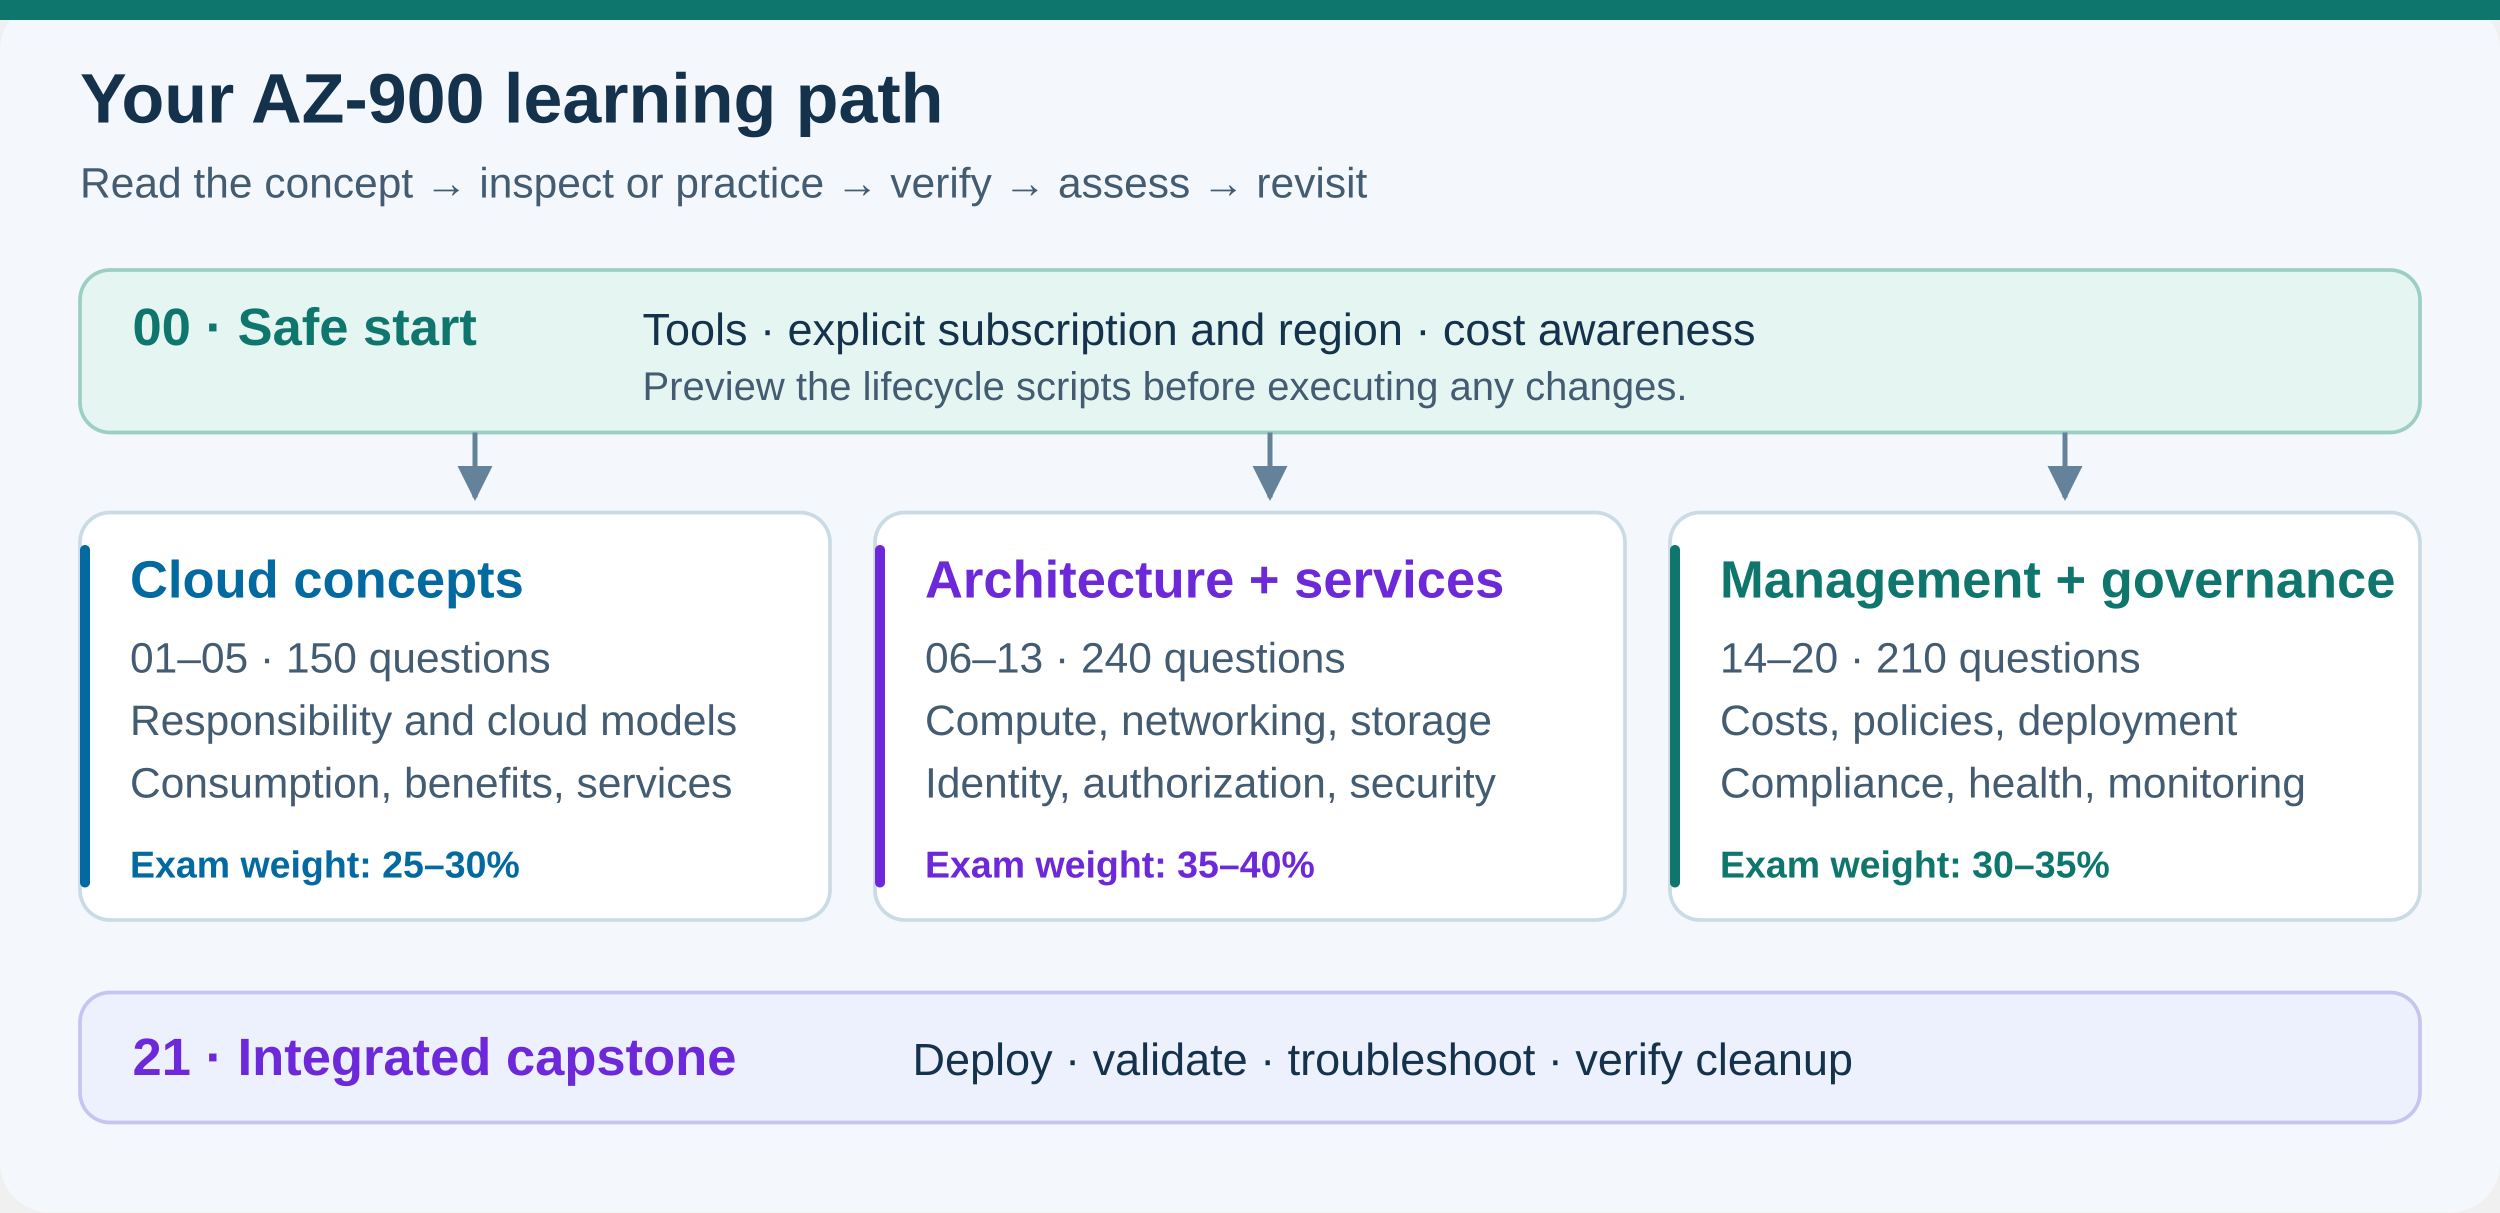
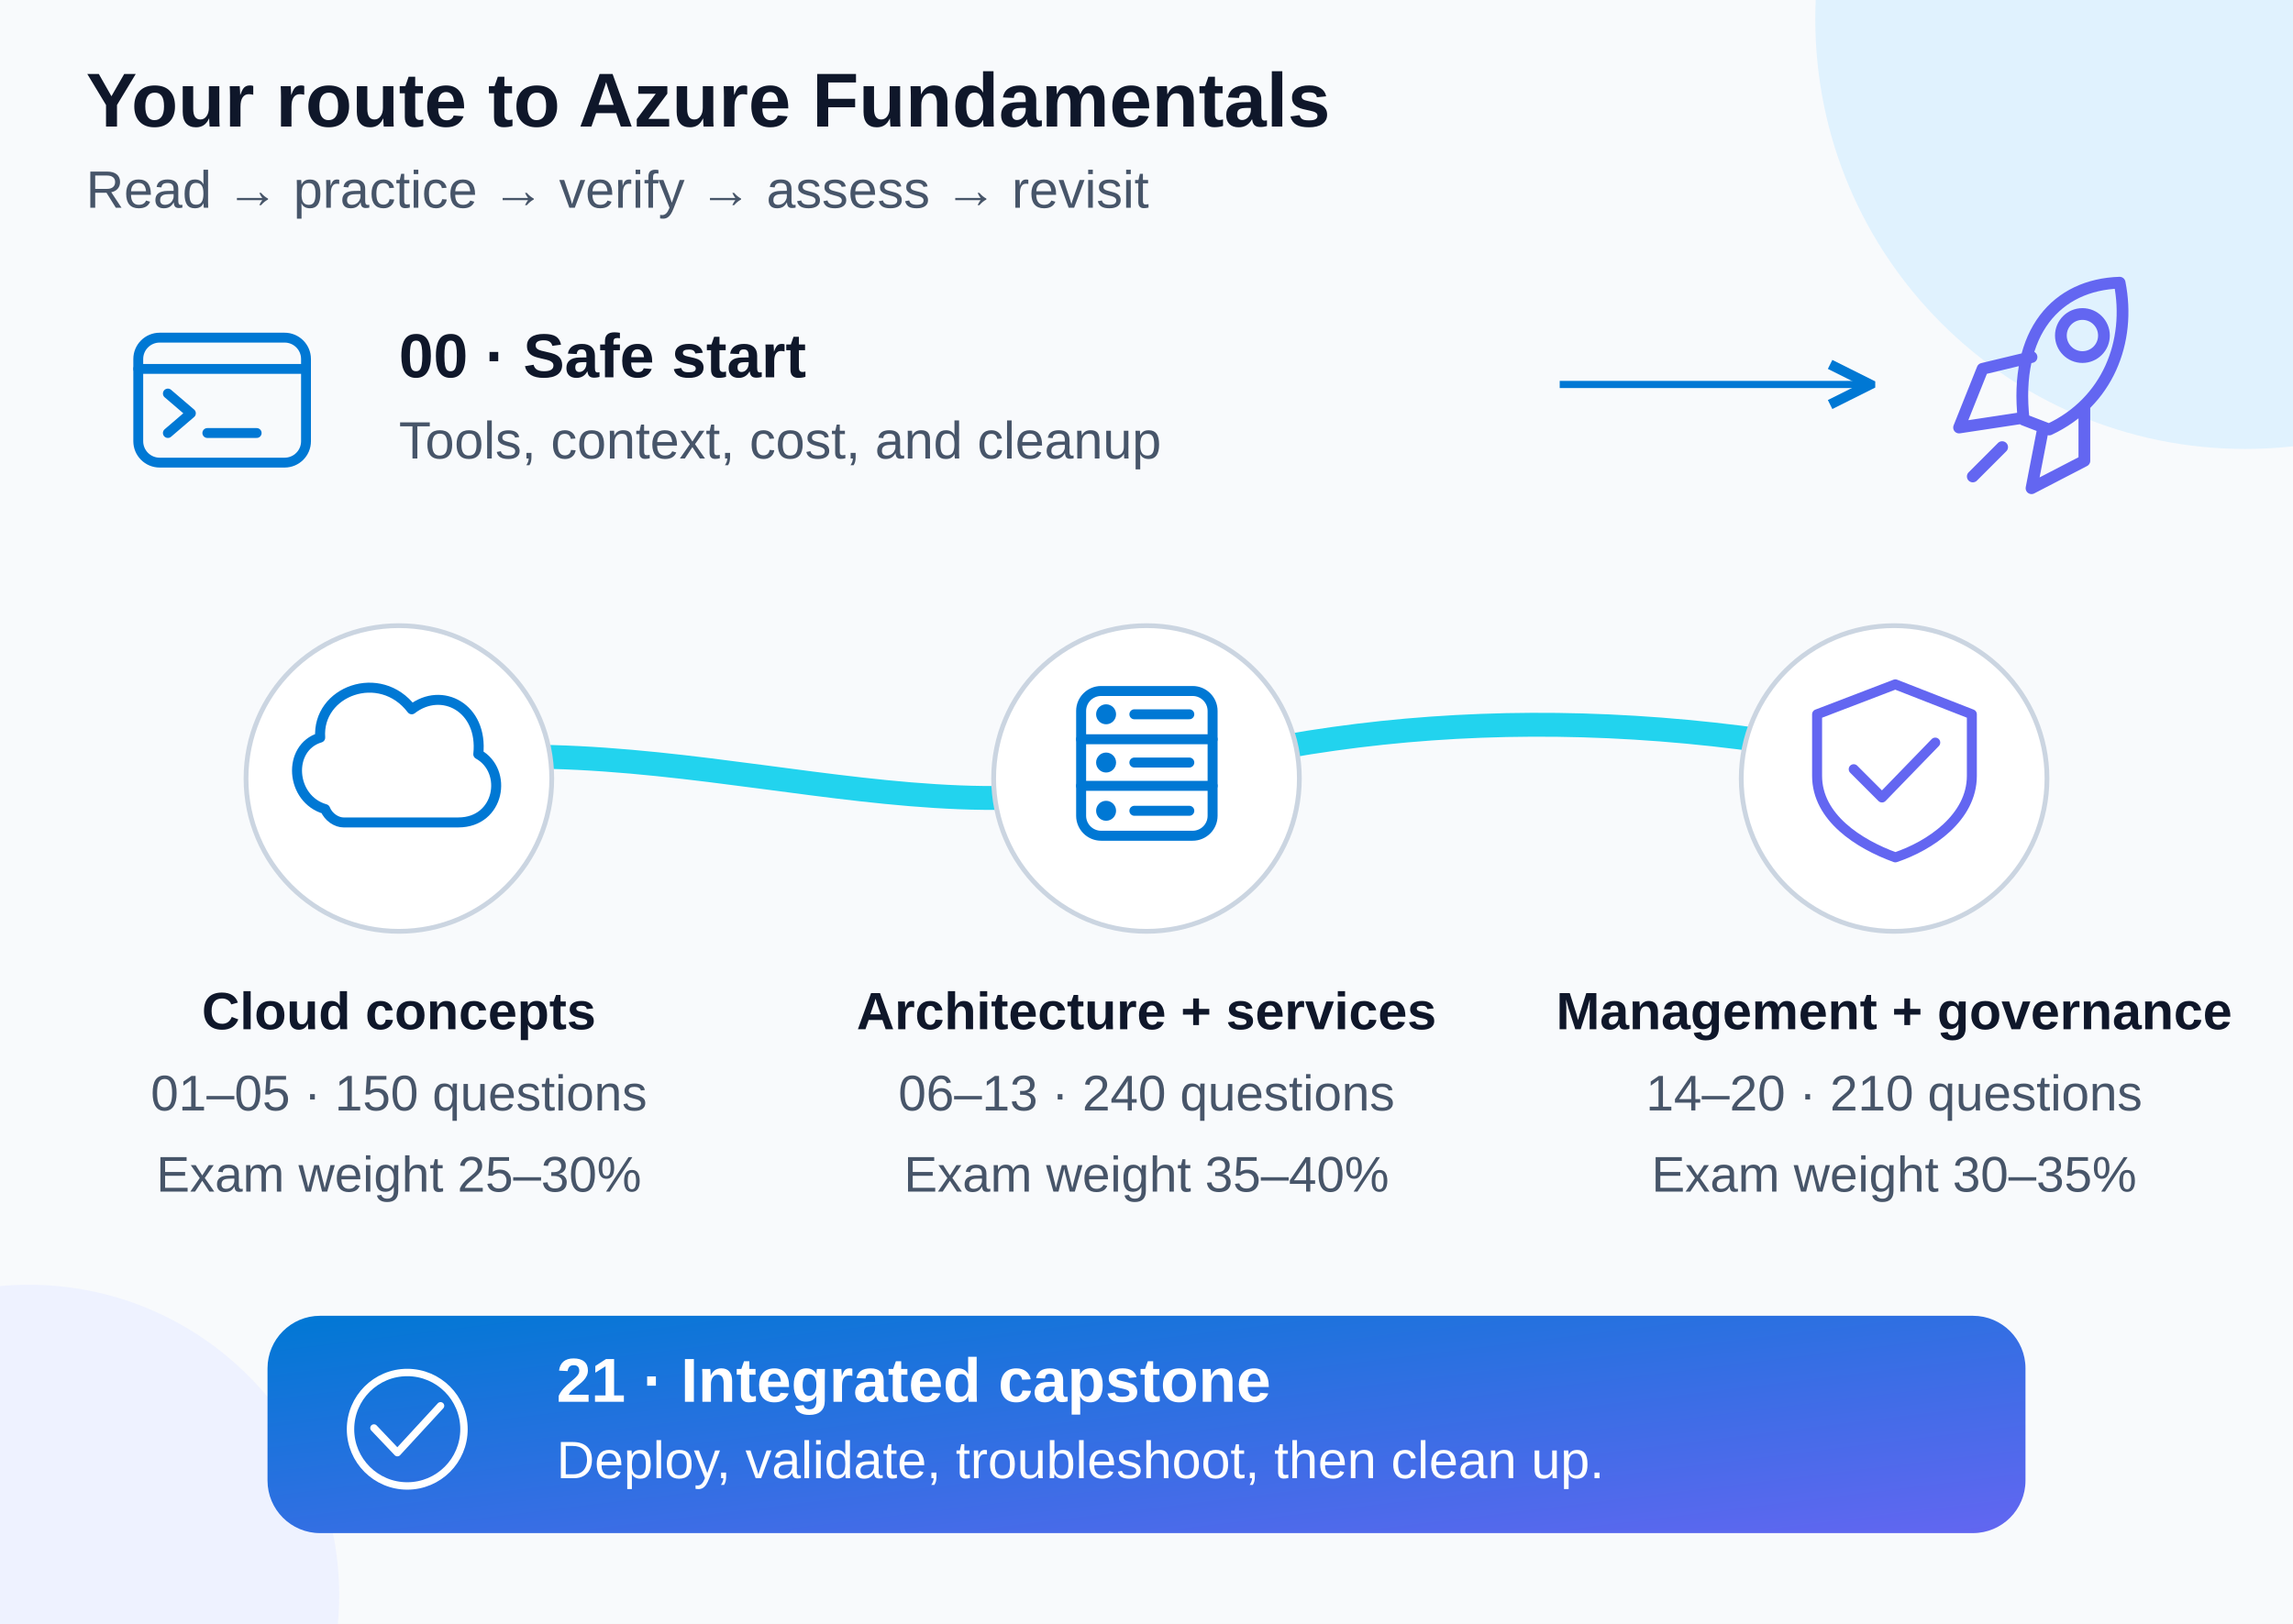
- <svg xmlns="http://www.w3.org/2000/svg" viewBox="0 0 1000 485" width="1000" height="485" role="img" aria-labelledby="title desc">
+ <svg xmlns="http://www.w3.org/2000/svg" viewBox="0 0 960 680" width="960" height="680" role="img" aria-labelledby="title desc">
  <defs>
-     <marker id="arrow" viewBox="0 0 10 10" refX="9" refY="5" markerWidth="7" markerHeight="7" orient="auto-start-reverse">
-       <path d="M 0 0 L 10 5 L 0 10 z" fill="#64839a" />
+     <linearGradient id="wash" x1="0" y1="0" x2="1" y2="1">
+       <stop stop-color="#EFF6FF" />
+       <stop offset="1" stop-color="#F5F3FF" />
+     </linearGradient>
+     <linearGradient id="blue" x1="0" y1="0" x2="1" y2="1">
+       <stop stop-color="#0078D4" />
+       <stop offset="1" stop-color="#6366F1" />
+     </linearGradient>
+     <marker id="arrow" viewBox="0 0 10 10" refX="9" refY="5" markerWidth="7" markerHeight="7" orient="auto">
+       <path d="M1 1L9 5L1 9" fill="none" stroke="#0078D4" stroke-width="2" />
    </marker>
  </defs>
-   <rect width="1000" height="485" rx="20" fill="#f4f8fc" />
-   <rect x="0" y="0" width="1000" height="8" fill="#0f766e" />
-   <text x="32" y="49" font-family="Segoe UI,Arial,sans-serif" font-size="28" fill="#15324d" font-weight="700" text-anchor="start">Your AZ-900 learning path</text>
-   <text x="32" y="79" font-family="Segoe UI,Arial,sans-serif" font-size="17" fill="#435c72" font-weight="400" text-anchor="start">Read the concept → inspect or practice → verify → assess → revisit</text>
-   <rect x="32" y="108" width="936" height="65" rx="12" fill="#e5f5f1" stroke="#9ccfc4" stroke-width="1.5" />
-   <text x="53" y="138" font-family="Segoe UI,Arial,sans-serif" font-size="21" fill="#0f766e" font-weight="700" text-anchor="start">00 · Safe start</text>
-   <text x="257" y="138" font-family="Segoe UI,Arial,sans-serif" font-size="18" fill="#15324d" font-weight="400" text-anchor="start">Tools · explicit subscription and region · cost awareness</text>
-   <text x="257" y="160" font-family="Segoe UI,Arial,sans-serif" font-size="16" fill="#435c72" font-weight="400" text-anchor="start">Preview the lifecycle scripts before executing any changes.</text>
-   <rect x="32" y="205" width="300" height="163" rx="12" fill="#ffffff" stroke="#cbdbe6" stroke-width="1.5" />
-   <rect x="32" y="218" width="4" height="137" rx="2" fill="#0369a1" />
-   <text x="52" y="239" font-family="Segoe UI,Arial,sans-serif" font-size="21" fill="#0369a1" font-weight="700" text-anchor="start">Cloud concepts</text>
-   <text x="52" y="269" font-family="Segoe UI,Arial,sans-serif" font-size="17" fill="#435c72" font-weight="400" text-anchor="start">01–05 · 150 questions</text>
-   <text x="52" y="294" font-family="Segoe UI,Arial,sans-serif" font-size="17" fill="#435c72" font-weight="400" text-anchor="start">Responsibility and cloud models</text>
-   <text x="52" y="319" font-family="Segoe UI,Arial,sans-serif" font-size="17" fill="#435c72" font-weight="400" text-anchor="start">Consumption, benefits, services</text>
-   <text x="52" y="351" font-family="Segoe UI,Arial,sans-serif" font-size="15" fill="#0369a1" font-weight="700" text-anchor="start">Exam weight: 25–30%</text>
-   <rect x="350" y="205" width="300" height="163" rx="12" fill="#ffffff" stroke="#cbdbe6" stroke-width="1.5" />
-   <rect x="350" y="218" width="4" height="137" rx="2" fill="#6d28d9" />
-   <text x="370" y="239" font-family="Segoe UI,Arial,sans-serif" font-size="21" fill="#6d28d9" font-weight="700" text-anchor="start">Architecture + services</text>
-   <text x="370" y="269" font-family="Segoe UI,Arial,sans-serif" font-size="17" fill="#435c72" font-weight="400" text-anchor="start">06–13 · 240 questions</text>
-   <text x="370" y="294" font-family="Segoe UI,Arial,sans-serif" font-size="17" fill="#435c72" font-weight="400" text-anchor="start">Compute, networking, storage</text>
-   <text x="370" y="319" font-family="Segoe UI,Arial,sans-serif" font-size="17" fill="#435c72" font-weight="400" text-anchor="start">Identity, authorization, security</text>
-   <text x="370" y="351" font-family="Segoe UI,Arial,sans-serif" font-size="15" fill="#6d28d9" font-weight="700" text-anchor="start">Exam weight: 35–40%</text>
-   <rect x="668" y="205" width="300" height="163" rx="12" fill="#ffffff" stroke="#cbdbe6" stroke-width="1.5" />
-   <rect x="668" y="218" width="4" height="137" rx="2" fill="#0f766e" />
-   <text x="688" y="239" font-family="Segoe UI,Arial,sans-serif" font-size="21" fill="#0f766e" font-weight="700" text-anchor="start">Management + governance</text>
-   <text x="688" y="269" font-family="Segoe UI,Arial,sans-serif" font-size="17" fill="#435c72" font-weight="400" text-anchor="start">14–20 · 210 questions</text>
-   <text x="688" y="294" font-family="Segoe UI,Arial,sans-serif" font-size="17" fill="#435c72" font-weight="400" text-anchor="start">Costs, policies, deployment</text>
-   <text x="688" y="319" font-family="Segoe UI,Arial,sans-serif" font-size="17" fill="#435c72" font-weight="400" text-anchor="start">Compliance, health, monitoring</text>
-   <text x="688" y="351" font-family="Segoe UI,Arial,sans-serif" font-size="15" fill="#0f766e" font-weight="700" text-anchor="start">Exam weight: 30–35%</text>
-   <line x1="190" y1="173" x2="190" y2="199" stroke="#64839a" stroke-width="2" marker-end="url(#arrow)" />
-   <line x1="508" y1="173" x2="508" y2="199" stroke="#64839a" stroke-width="2" marker-end="url(#arrow)" />
-   <line x1="826" y1="173" x2="826" y2="199" stroke="#64839a" stroke-width="2" marker-end="url(#arrow)" />
-   <rect x="32" y="397" width="936" height="52" rx="12" fill="#edf0fd" stroke="#c7c5ef" stroke-width="1.5" />
-   <text x="53" y="430" font-family="Segoe UI,Arial,sans-serif" font-size="21" fill="#6d28d9" font-weight="700" text-anchor="start">21 · Integrated capstone</text>
-   <text x="365" y="430" font-family="Segoe UI,Arial,sans-serif" font-size="18" fill="#15324d" font-weight="400" text-anchor="start">Deploy · validate · troubleshoot · verify cleanup</text>
+   <g font-family="Segoe UI,Arial,sans-serif">
+     <rect x="0" y="0" width="960" height="680" rx="0" fill="#F8FAFC" stroke="none" stroke-width="2" />
+     <circle cx="940" cy="8" r="180" fill="#E0F2FE" stroke="none" stroke-width="2" />
+     <circle cx="12" cy="668" r="130" fill="#EEF2FF" stroke="none" stroke-width="2" />
+     <text x="36" y="53" font-size="32" fill="#0F172A" font-weight="700" text-anchor="start">Your route to Azure Fundamentals</text>
+     <text x="36" y="87" font-size="22" fill="#475569" font-weight="500" text-anchor="start">Read → practice → verify → assess → revisit</text>
+     <g transform="translate(51 129) scale(0.6885246)" fill="none" stroke="#0078D4" stroke-width="6" stroke-linecap="round" stroke-linejoin="round">
+       <rect x="10" y="18" width="102" height="76" rx="13" />
+       <path d="M10 37H112M28 52L42 64L28 76M52 76H82" />
+     </g>
+     <text x="167" y="158" font-size="26" fill="#0F172A" font-weight="700" text-anchor="start">00 · Safe start</text>
+     <text x="167" y="192" font-size="22" fill="#475569" font-weight="500" text-anchor="start">Tools, context, cost, and cleanup</text>
+     <path d="M653,161 L783,161" stroke="#0078D4" fill="none" stroke-width="3" marker-end="url(#arrow)" />
+     <g transform="translate(812 111) scale(0.8196721)" fill="none" stroke="#6366F1" stroke-width="6" stroke-linecap="round" stroke-linejoin="round">
+       <path d="M43 79C38 34 60 10 92 9C98 39 86 70 56 84ZM47 47L22 53L10 83L43 78M74 72L74 100L47 114L53 83M32 93L17 108" />
+       <circle cx="73" cy="36" r="11" />
+     </g>
+     <path d="M141 326C263 295 379 355 480 326S696 295 819 326" fill="none" stroke="#22D3EE" stroke-width="10" stroke-linecap="round" stroke-linejoin="round" />
+     <circle cx="167" cy="326" r="64" fill="#FFFFFF" stroke="#CBD5E1" stroke-width="2" />
+     <g transform="translate(125 281) scale(0.6967213)" fill="none" stroke="#0078D4" stroke-width="6" stroke-linecap="round" stroke-linejoin="round">
+       <path d="M27 91H96C121 91 126 60 108 50C111 22 86 9 68 23C49 -2 11 12 13 40C-7 46 -5 77 16 83C18 88 23 91 27 91Z" />
+     </g>
+     <text x="167" y="431" font-size="22" fill="#0F172A" font-weight="700" text-anchor="middle">Cloud concepts</text>
+     <text x="167" y="465" font-size="21" fill="#475569" font-weight="500" text-anchor="middle">01–05 · 150 questions</text>
+     <text x="167" y="499" font-size="21" fill="#475569" font-weight="500" text-anchor="middle">Exam weight 25–30%</text>
+     <circle cx="480" cy="326" r="64" fill="#FFFFFF" stroke="#CBD5E1" stroke-width="2" />
+     <g transform="translate(438 281) scale(0.6967213)" fill="none" stroke="#0078D4" stroke-width="6" stroke-linecap="round" stroke-linejoin="round">
+       <rect x="21" y="12" width="79" height="87" rx="12" />
+       <path d="M21 41H100M21 69H100" />
+       <path d="M53 26H86M53 55H86M53 84H86" />
+       <circle cx="36" cy="26" r="3" />
+       <circle cx="36" cy="55" r="3" />
+       <circle cx="36" cy="84" r="3" />
+     </g>
+     <text x="480" y="431" font-size="22" fill="#0F172A" font-weight="700" text-anchor="middle">Architecture + services</text>
+     <text x="480" y="465" font-size="21" fill="#475569" font-weight="500" text-anchor="middle">06–13 · 240 questions</text>
+     <text x="480" y="499" font-size="21" fill="#475569" font-weight="500" text-anchor="middle">Exam weight 35–40%</text>
+     <circle cx="793" cy="326" r="64" fill="#FFFFFF" stroke="#CBD5E1" stroke-width="2" />
+     <g transform="translate(751 281) scale(0.6967213)" fill="none" stroke="#6366F1" stroke-width="6" stroke-linecap="round" stroke-linejoin="round">
+       <path d="M61 8L107 26V63C107 88 82 105 61 112C39 104 14 88 14 63V26Z" />
+       <path d="M36 59L53 76L85 43" />
+     </g>
+     <text x="793" y="431" font-size="22" fill="#0F172A" font-weight="700" text-anchor="middle">Management + governance</text>
+     <text x="793" y="465" font-size="21" fill="#475569" font-weight="500" text-anchor="middle">14–20 · 210 questions</text>
+     <text x="793" y="499" font-size="21" fill="#475569" font-weight="500" text-anchor="middle">Exam weight 30–35%</text>
+     <rect x="112" y="551" width="736" height="91" rx="22" fill="url(#blue)" stroke="none" stroke-width="2" />
+     <g transform="translate(139 567) scale(0.5163934)" fill="none" stroke="#FFFFFF" stroke-width="6" stroke-linecap="round" stroke-linejoin="round">
+       <circle cx="61" cy="61" r="46" />
+       <path d="M34 60L53 80L88 42" />
+     </g>
+     <text x="233" y="587" font-size="26" fill="#FFFFFF" font-weight="700" text-anchor="start">21 · Integrated capstone</text>
+     <text x="233" y="619" font-size="22" fill="#FFFFFF" font-weight="500" text-anchor="start">Deploy, validate, troubleshoot, then clean up.</text>
+   </g>
</svg>
